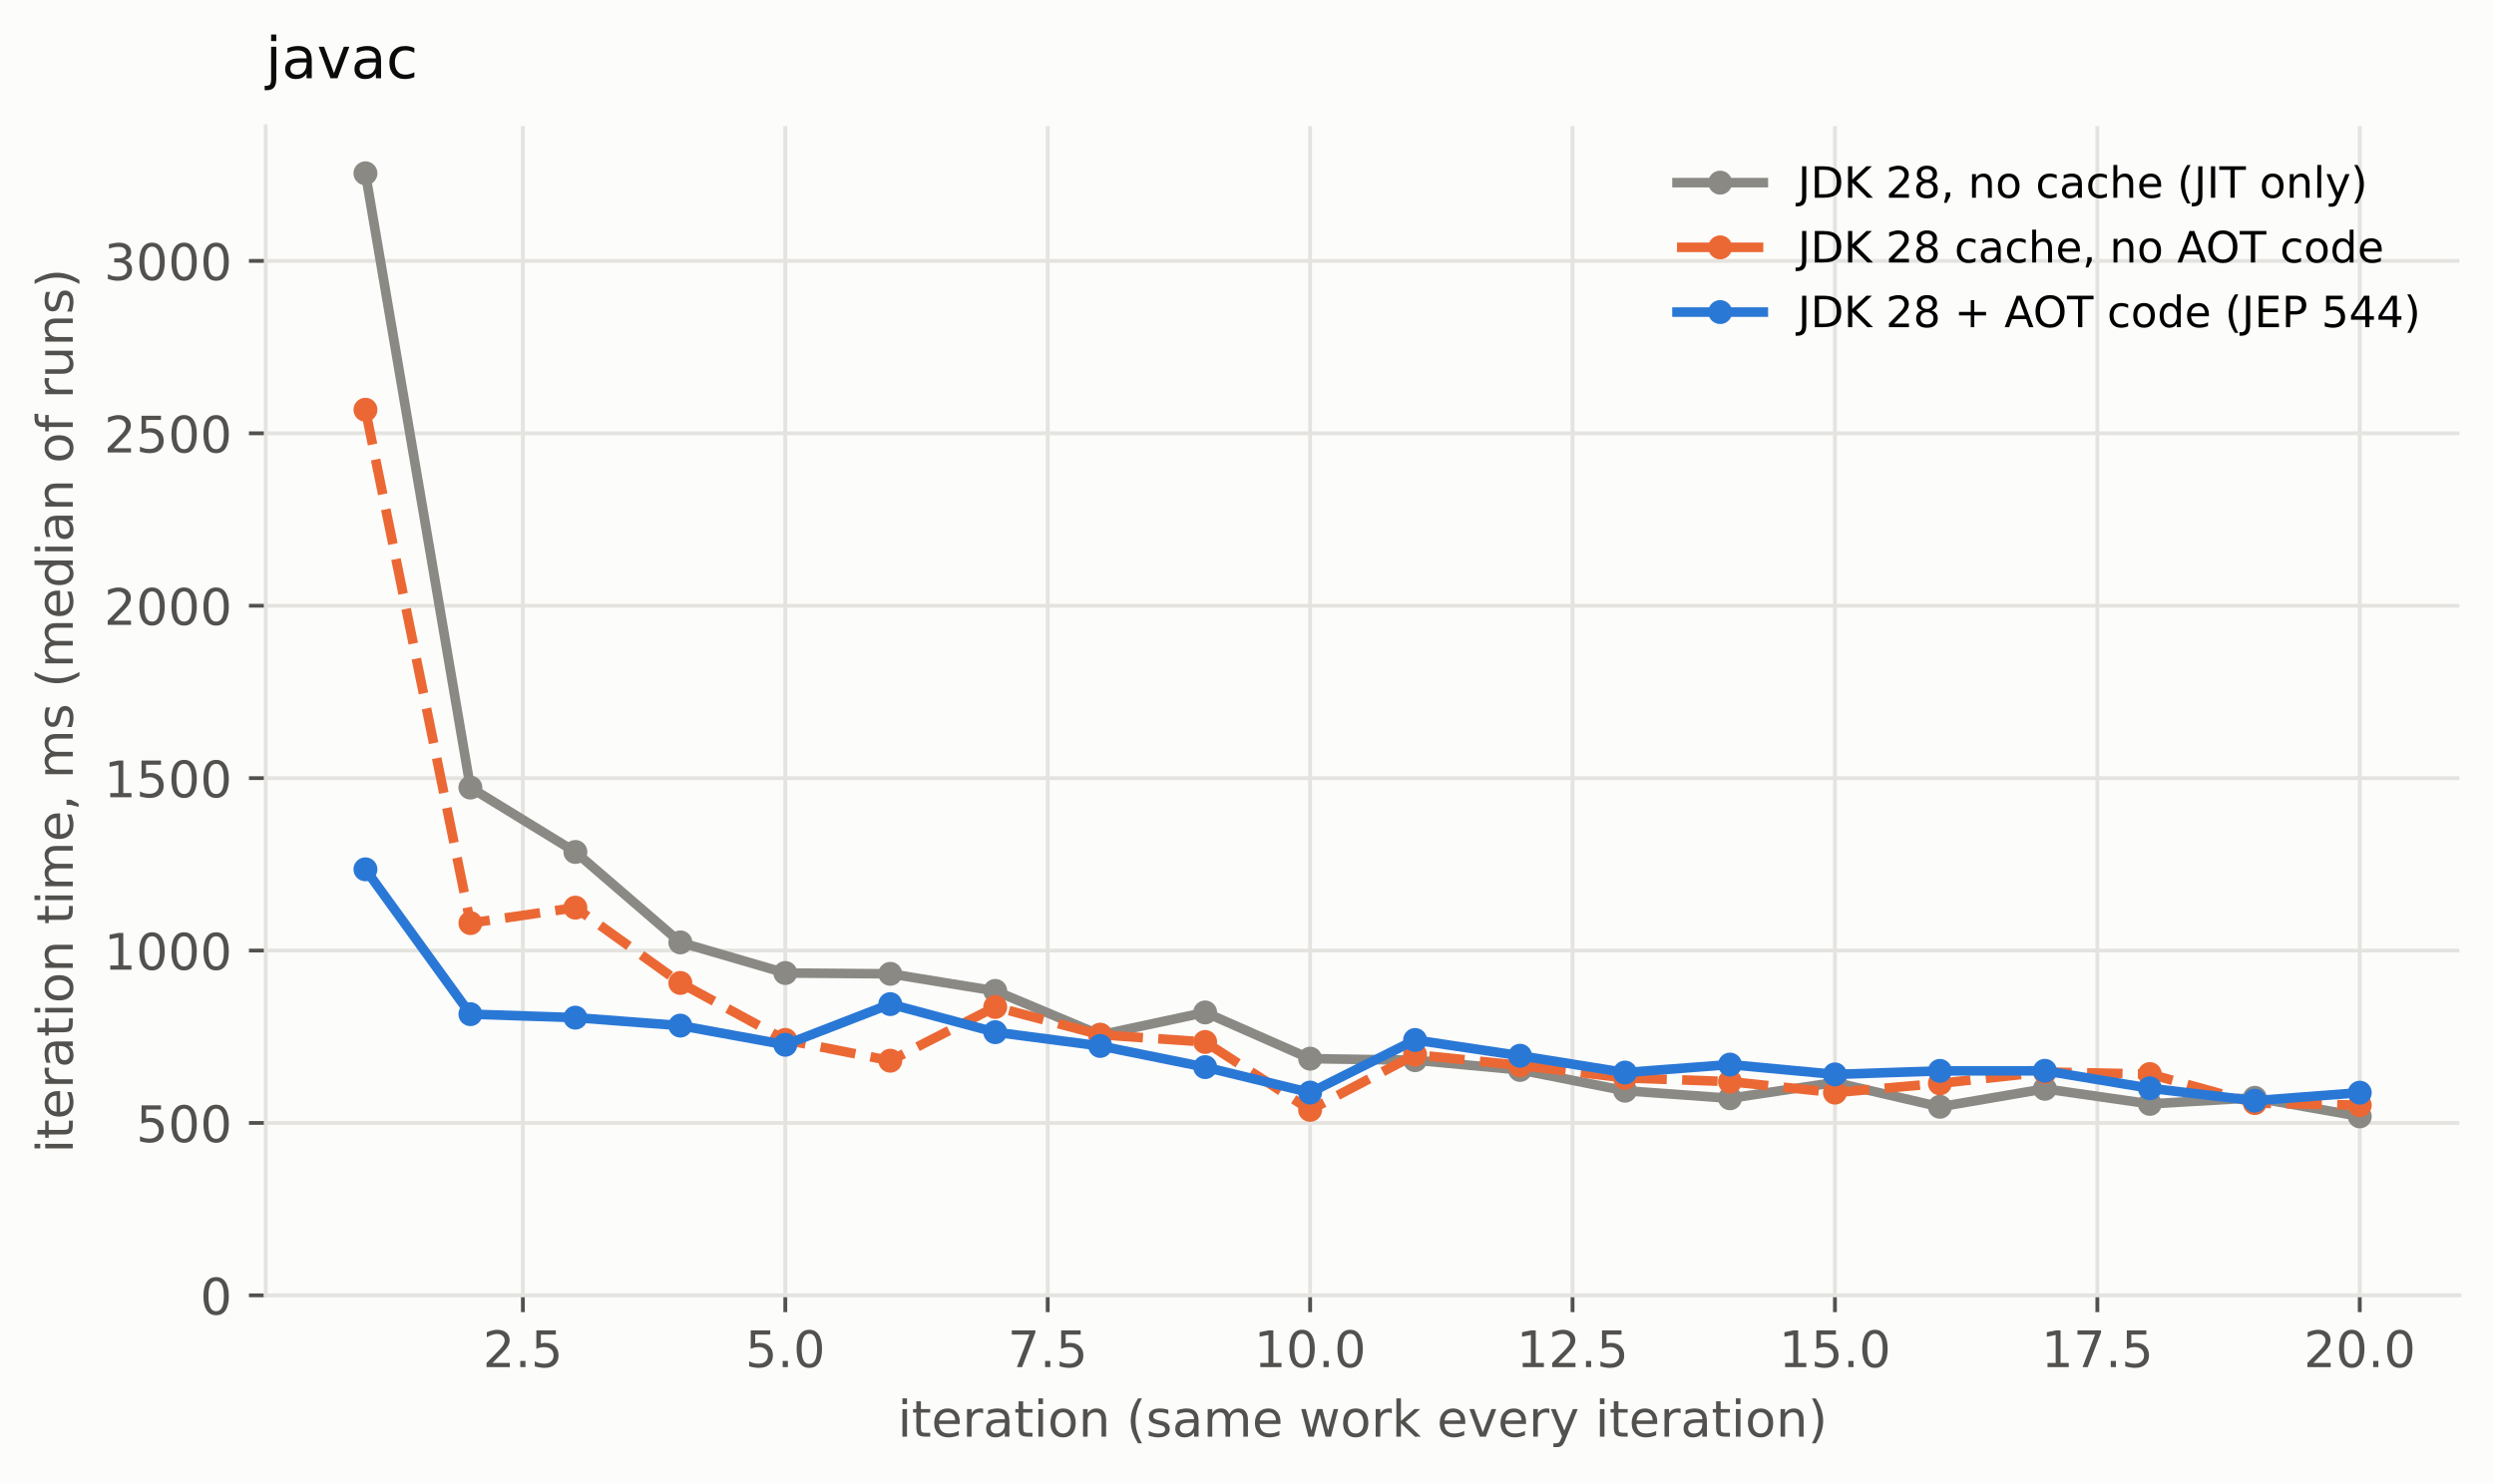
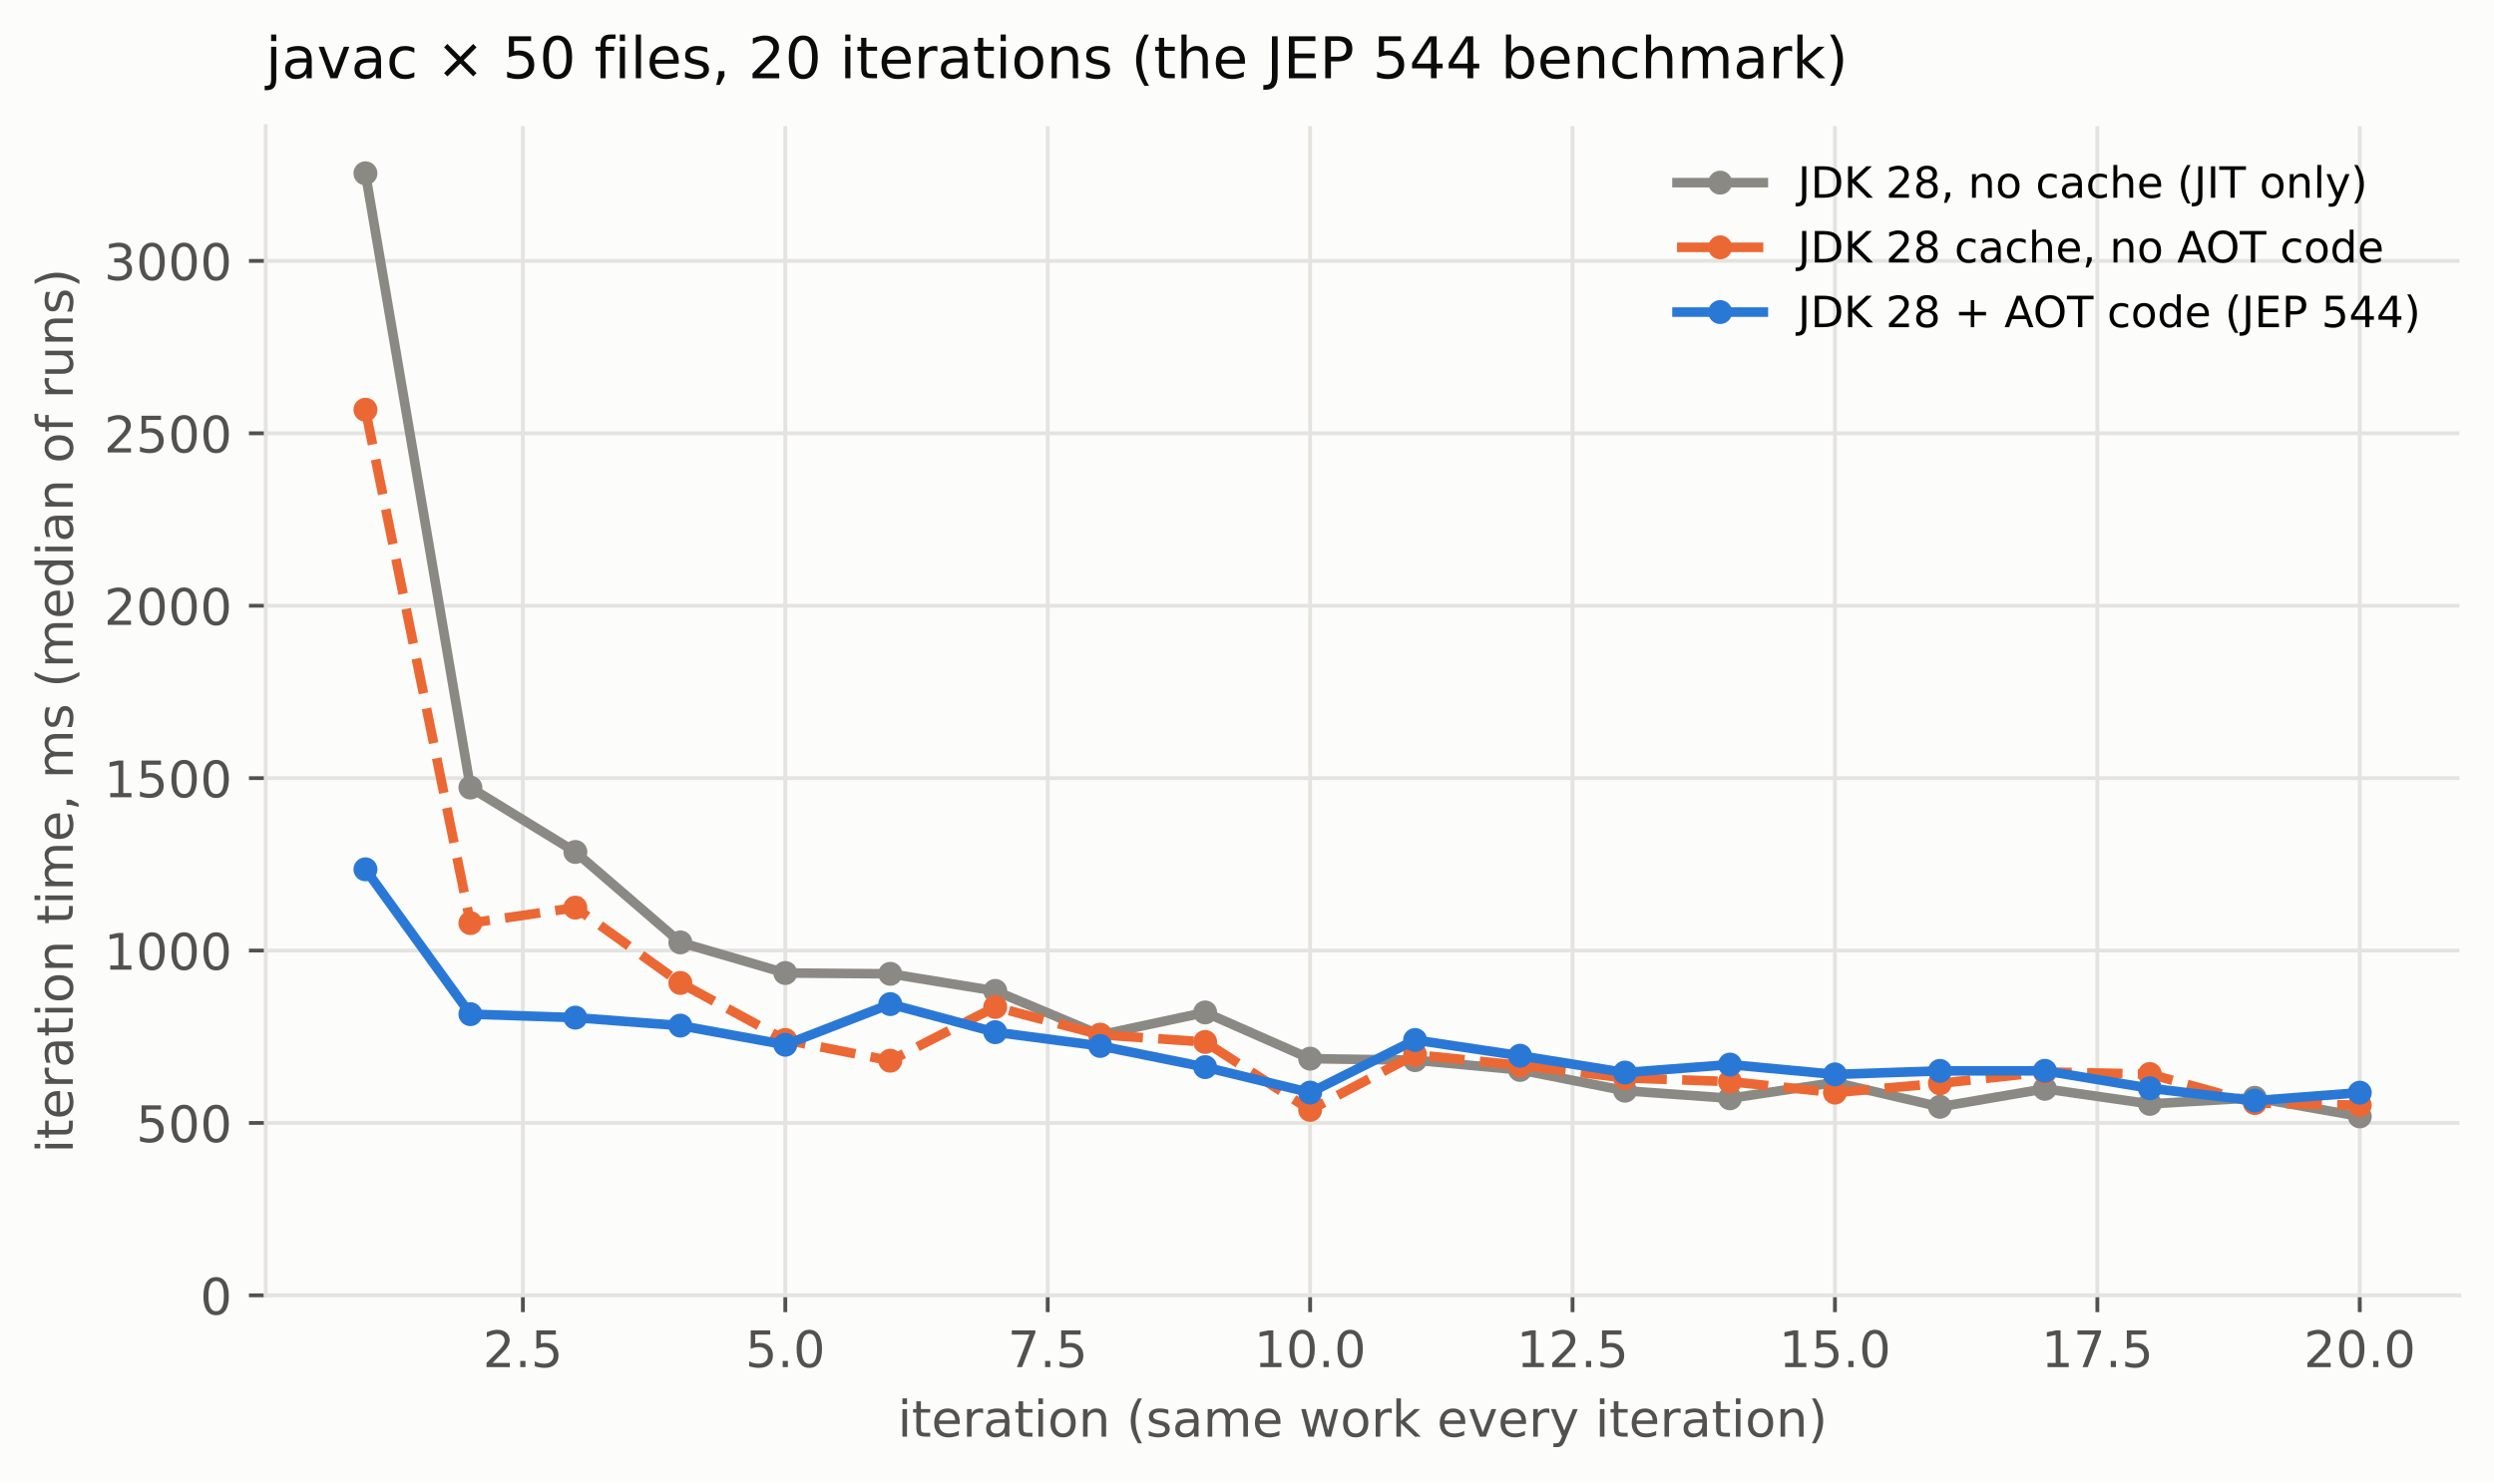
<svg xmlns="http://www.w3.org/2000/svg" xmlns:xlink="http://www.w3.org/1999/xlink" width="520.183pt" height="309.455pt" viewBox="0 0 520.183 309.455" version="1.1">
  <defs>
    <style type="text/css">*{stroke-linejoin: round; stroke-linecap: butt}</style>
  </defs>
  <g id="figure_1">
    <g id="patch_1">
      <path d="M 0 309.455  L 520.183 309.455  L 520.183 0  L 0 0  z " style="fill: #fcfcfb" />
    </g>
    <g id="axes_1">
      <g id="patch_2">
        <path d="M 55.423 270.254  L 512.983 270.254  L 512.983 26.318  L 55.423 26.318  z " style="fill: #fcfcfb" />
      </g>
      <g id="matplotlib.axis_1">
        <g id="xtick_1">
          <g id="line2d_1">
-             <path d="M 109.061 270.254  L 109.061 26.318  " clip-path="url(#p414febca34)" style="fill: none; stroke: #e4e3df; stroke-width: 0.8; stroke-linecap: square" />
+             <path d="M 109.061 270.254  L 109.061 26.318  " clip-path="url(#p0e9439782f)" style="fill: none; stroke: #e4e3df; stroke-width: 0.8; stroke-linecap: square" />
          </g>
          <g id="line2d_2">
            <defs>
-               <path id="mbcf4a58cfb" d="M 0 0  L 0 3.5  " style="stroke: #52514e; stroke-width: 0.8" />
+               <path id="m0e03ec9e6a" d="M 0 0  L 0 3.5  " style="stroke: #52514e; stroke-width: 0.8" />
            </defs>
            <g>
-               <use xlink:href="#mbcf4a58cfb" x="109.061" y="270.254" style="fill: #52514e; stroke: #52514e; stroke-width: 0.8" />
+               <use xlink:href="#m0e03ec9e6a" x="109.061" y="270.254" style="fill: #52514e; stroke: #52514e; stroke-width: 0.8" />
            </g>
          </g>
          <g id="text_1">
            <text style="font-size: 10.5px; font-family: 'DejaVu Sans'; text-anchor: middle; fill: #52514e" x="109.061" y="285.232" transform="rotate(-0 109.0607 285.2317)">2.5</text>
          </g>
        </g>
        <g id="xtick_2">
          <g id="line2d_3">
-             <path d="M 163.793 270.254  L 163.793 26.318  " clip-path="url(#p414febca34)" style="fill: none; stroke: #e4e3df; stroke-width: 0.8; stroke-linecap: square" />
+             <path d="M 163.793 270.254  L 163.793 26.318  " clip-path="url(#p0e9439782f)" style="fill: none; stroke: #e4e3df; stroke-width: 0.8; stroke-linecap: square" />
          </g>
          <g id="line2d_4">
            <g>
-               <use xlink:href="#mbcf4a58cfb" x="163.793" y="270.254" style="fill: #52514e; stroke: #52514e; stroke-width: 0.8" />
+               <use xlink:href="#m0e03ec9e6a" x="163.793" y="270.254" style="fill: #52514e; stroke: #52514e; stroke-width: 0.8" />
            </g>
          </g>
          <g id="text_2">
            <text style="font-size: 10.5px; font-family: 'DejaVu Sans'; text-anchor: middle; fill: #52514e" x="163.793" y="285.232" transform="rotate(-0 163.7928 285.2317)">5.0</text>
          </g>
        </g>
        <g id="xtick_3">
          <g id="line2d_5">
-             <path d="M 218.525 270.254  L 218.525 26.318  " clip-path="url(#p414febca34)" style="fill: none; stroke: #e4e3df; stroke-width: 0.8; stroke-linecap: square" />
+             <path d="M 218.525 270.254  L 218.525 26.318  " clip-path="url(#p0e9439782f)" style="fill: none; stroke: #e4e3df; stroke-width: 0.8; stroke-linecap: square" />
          </g>
          <g id="line2d_6">
            <g>
-               <use xlink:href="#mbcf4a58cfb" x="218.525" y="270.254" style="fill: #52514e; stroke: #52514e; stroke-width: 0.8" />
+               <use xlink:href="#m0e03ec9e6a" x="218.525" y="270.254" style="fill: #52514e; stroke: #52514e; stroke-width: 0.8" />
            </g>
          </g>
          <g id="text_3">
            <text style="font-size: 10.5px; font-family: 'DejaVu Sans'; text-anchor: middle; fill: #52514e" x="218.525" y="285.232" transform="rotate(-0 218.5249 285.2317)">7.5</text>
          </g>
        </g>
        <g id="xtick_4">
          <g id="line2d_7">
-             <path d="M 273.257 270.254  L 273.257 26.318  " clip-path="url(#p414febca34)" style="fill: none; stroke: #e4e3df; stroke-width: 0.8; stroke-linecap: square" />
+             <path d="M 273.257 270.254  L 273.257 26.318  " clip-path="url(#p0e9439782f)" style="fill: none; stroke: #e4e3df; stroke-width: 0.8; stroke-linecap: square" />
          </g>
          <g id="line2d_8">
            <g>
-               <use xlink:href="#mbcf4a58cfb" x="273.257" y="270.254" style="fill: #52514e; stroke: #52514e; stroke-width: 0.8" />
+               <use xlink:href="#m0e03ec9e6a" x="273.257" y="270.254" style="fill: #52514e; stroke: #52514e; stroke-width: 0.8" />
            </g>
          </g>
          <g id="text_4">
            <text style="font-size: 10.5px; font-family: 'DejaVu Sans'; text-anchor: middle; fill: #52514e" x="273.257" y="285.232" transform="rotate(-0 273.2569 285.2317)">10.0</text>
          </g>
        </g>
        <g id="xtick_5">
          <g id="line2d_9">
-             <path d="M 327.989 270.254  L 327.989 26.318  " clip-path="url(#p414febca34)" style="fill: none; stroke: #e4e3df; stroke-width: 0.8; stroke-linecap: square" />
+             <path d="M 327.989 270.254  L 327.989 26.318  " clip-path="url(#p0e9439782f)" style="fill: none; stroke: #e4e3df; stroke-width: 0.8; stroke-linecap: square" />
          </g>
          <g id="line2d_10">
            <g>
-               <use xlink:href="#mbcf4a58cfb" x="327.989" y="270.254" style="fill: #52514e; stroke: #52514e; stroke-width: 0.8" />
+               <use xlink:href="#m0e03ec9e6a" x="327.989" y="270.254" style="fill: #52514e; stroke: #52514e; stroke-width: 0.8" />
            </g>
          </g>
          <g id="text_5">
            <text style="font-size: 10.5px; font-family: 'DejaVu Sans'; text-anchor: middle; fill: #52514e" x="327.989" y="285.232" transform="rotate(-0 327.989 285.2317)">12.5</text>
          </g>
        </g>
        <g id="xtick_6">
          <g id="line2d_11">
-             <path d="M 382.721 270.254  L 382.721 26.318  " clip-path="url(#p414febca34)" style="fill: none; stroke: #e4e3df; stroke-width: 0.8; stroke-linecap: square" />
+             <path d="M 382.721 270.254  L 382.721 26.318  " clip-path="url(#p0e9439782f)" style="fill: none; stroke: #e4e3df; stroke-width: 0.8; stroke-linecap: square" />
          </g>
          <g id="line2d_12">
            <g>
-               <use xlink:href="#mbcf4a58cfb" x="382.721" y="270.254" style="fill: #52514e; stroke: #52514e; stroke-width: 0.8" />
+               <use xlink:href="#m0e03ec9e6a" x="382.721" y="270.254" style="fill: #52514e; stroke: #52514e; stroke-width: 0.8" />
            </g>
          </g>
          <g id="text_6">
            <text style="font-size: 10.5px; font-family: 'DejaVu Sans'; text-anchor: middle; fill: #52514e" x="382.721" y="285.232" transform="rotate(-0 382.721 285.2317)">15.0</text>
          </g>
        </g>
        <g id="xtick_7">
          <g id="line2d_13">
-             <path d="M 437.453 270.254  L 437.453 26.318  " clip-path="url(#p414febca34)" style="fill: none; stroke: #e4e3df; stroke-width: 0.8; stroke-linecap: square" />
+             <path d="M 437.453 270.254  L 437.453 26.318  " clip-path="url(#p0e9439782f)" style="fill: none; stroke: #e4e3df; stroke-width: 0.8; stroke-linecap: square" />
          </g>
          <g id="line2d_14">
            <g>
-               <use xlink:href="#mbcf4a58cfb" x="437.453" y="270.254" style="fill: #52514e; stroke: #52514e; stroke-width: 0.8" />
+               <use xlink:href="#m0e03ec9e6a" x="437.453" y="270.254" style="fill: #52514e; stroke: #52514e; stroke-width: 0.8" />
            </g>
          </g>
          <g id="text_7">
            <text style="font-size: 10.5px; font-family: 'DejaVu Sans'; text-anchor: middle; fill: #52514e" x="437.453" y="285.232" transform="rotate(-0 437.4531 285.2317)">17.5</text>
          </g>
        </g>
        <g id="xtick_8">
          <g id="line2d_15">
-             <path d="M 492.185 270.254  L 492.185 26.318  " clip-path="url(#p414febca34)" style="fill: none; stroke: #e4e3df; stroke-width: 0.8; stroke-linecap: square" />
+             <path d="M 492.185 270.254  L 492.185 26.318  " clip-path="url(#p0e9439782f)" style="fill: none; stroke: #e4e3df; stroke-width: 0.8; stroke-linecap: square" />
          </g>
          <g id="line2d_16">
            <g>
-               <use xlink:href="#mbcf4a58cfb" x="492.185" y="270.254" style="fill: #52514e; stroke: #52514e; stroke-width: 0.8" />
+               <use xlink:href="#m0e03ec9e6a" x="492.185" y="270.254" style="fill: #52514e; stroke: #52514e; stroke-width: 0.8" />
            </g>
          </g>
          <g id="text_8">
            <text style="font-size: 10.5px; font-family: 'DejaVu Sans'; text-anchor: middle; fill: #52514e" x="492.185" y="285.232" transform="rotate(-0 492.1851 285.2317)">20.0</text>
          </g>
        </g>
        <g id="text_9">
          <text style="font-size: 10.5px; font-family: 'DejaVu Sans'; text-anchor: middle; fill: #52514e" x="284.203" y="299.732" transform="rotate(-0 284.2033 299.7325)">iteration (same work every iteration)</text>
        </g>
      </g>
      <g id="matplotlib.axis_2">
        <g id="ytick_1">
          <g id="line2d_17">
-             <path d="M 55.423 270.254  L 512.983 270.254  " clip-path="url(#p414febca34)" style="fill: none; stroke: #e4e3df; stroke-width: 0.8; stroke-linecap: square" />
+             <path d="M 55.423 270.254  L 512.983 270.254  " clip-path="url(#p0e9439782f)" style="fill: none; stroke: #e4e3df; stroke-width: 0.8; stroke-linecap: square" />
          </g>
          <g id="line2d_18">
            <defs>
-               <path id="m14cfb66639" d="M 0 0  L -3.5 0  " style="stroke: #52514e; stroke-width: 0.8" />
+               <path id="m7188e7fbb0" d="M 0 0  L -3.5 0  " style="stroke: #52514e; stroke-width: 0.8" />
            </defs>
            <g>
-               <use xlink:href="#m14cfb66639" x="55.423" y="270.254" style="fill: #52514e; stroke: #52514e; stroke-width: 0.8" />
+               <use xlink:href="#m7188e7fbb0" x="55.423" y="270.254" style="fill: #52514e; stroke: #52514e; stroke-width: 0.8" />
            </g>
          </g>
          <g id="text_10">
            <text style="font-size: 10.5px; font-family: 'DejaVu Sans'; text-anchor: end; fill: #52514e" x="48.423" y="274.243" transform="rotate(-0 48.42332 274.2429)">0</text>
          </g>
        </g>
        <g id="ytick_2">
          <g id="line2d_19">
-             <path d="M 55.423 234.284  L 512.983 234.284  " clip-path="url(#p414febca34)" style="fill: none; stroke: #e4e3df; stroke-width: 0.8; stroke-linecap: square" />
+             <path d="M 55.423 234.284  L 512.983 234.284  " clip-path="url(#p0e9439782f)" style="fill: none; stroke: #e4e3df; stroke-width: 0.8; stroke-linecap: square" />
          </g>
          <g id="line2d_20">
            <g>
-               <use xlink:href="#m14cfb66639" x="55.423" y="234.284" style="fill: #52514e; stroke: #52514e; stroke-width: 0.8" />
+               <use xlink:href="#m7188e7fbb0" x="55.423" y="234.284" style="fill: #52514e; stroke: #52514e; stroke-width: 0.8" />
            </g>
          </g>
          <g id="text_11">
            <text style="font-size: 10.5px; font-family: 'DejaVu Sans'; text-anchor: end; fill: #52514e" x="48.423" y="238.273" transform="rotate(-0 48.42332 238.273)">500</text>
          </g>
        </g>
        <g id="ytick_3">
          <g id="line2d_21">
-             <path d="M 55.423 198.314  L 512.983 198.314  " clip-path="url(#p414febca34)" style="fill: none; stroke: #e4e3df; stroke-width: 0.8; stroke-linecap: square" />
+             <path d="M 55.423 198.314  L 512.983 198.314  " clip-path="url(#p0e9439782f)" style="fill: none; stroke: #e4e3df; stroke-width: 0.8; stroke-linecap: square" />
          </g>
          <g id="line2d_22">
            <g>
-               <use xlink:href="#m14cfb66639" x="55.423" y="198.314" style="fill: #52514e; stroke: #52514e; stroke-width: 0.8" />
+               <use xlink:href="#m7188e7fbb0" x="55.423" y="198.314" style="fill: #52514e; stroke: #52514e; stroke-width: 0.8" />
            </g>
          </g>
          <g id="text_12">
            <text style="font-size: 10.5px; font-family: 'DejaVu Sans'; text-anchor: end; fill: #52514e" x="48.423" y="202.303" transform="rotate(-0 48.42332 202.3031)">1000</text>
          </g>
        </g>
        <g id="ytick_4">
          <g id="line2d_23">
-             <path d="M 55.423 162.344  L 512.983 162.344  " clip-path="url(#p414febca34)" style="fill: none; stroke: #e4e3df; stroke-width: 0.8; stroke-linecap: square" />
+             <path d="M 55.423 162.344  L 512.983 162.344  " clip-path="url(#p0e9439782f)" style="fill: none; stroke: #e4e3df; stroke-width: 0.8; stroke-linecap: square" />
          </g>
          <g id="line2d_24">
            <g>
-               <use xlink:href="#m14cfb66639" x="55.423" y="162.344" style="fill: #52514e; stroke: #52514e; stroke-width: 0.8" />
+               <use xlink:href="#m7188e7fbb0" x="55.423" y="162.344" style="fill: #52514e; stroke: #52514e; stroke-width: 0.8" />
            </g>
          </g>
          <g id="text_13">
            <text style="font-size: 10.5px; font-family: 'DejaVu Sans'; text-anchor: end; fill: #52514e" x="48.423" y="166.333" transform="rotate(-0 48.42332 166.3332)">1500</text>
          </g>
        </g>
        <g id="ytick_5">
          <g id="line2d_25">
-             <path d="M 55.423 126.374  L 512.983 126.374  " clip-path="url(#p414febca34)" style="fill: none; stroke: #e4e3df; stroke-width: 0.8; stroke-linecap: square" />
+             <path d="M 55.423 126.374  L 512.983 126.374  " clip-path="url(#p0e9439782f)" style="fill: none; stroke: #e4e3df; stroke-width: 0.8; stroke-linecap: square" />
          </g>
          <g id="line2d_26">
            <g>
-               <use xlink:href="#m14cfb66639" x="55.423" y="126.374" style="fill: #52514e; stroke: #52514e; stroke-width: 0.8" />
+               <use xlink:href="#m7188e7fbb0" x="55.423" y="126.374" style="fill: #52514e; stroke: #52514e; stroke-width: 0.8" />
            </g>
          </g>
          <g id="text_14">
            <text style="font-size: 10.5px; font-family: 'DejaVu Sans'; text-anchor: end; fill: #52514e" x="48.423" y="130.363" transform="rotate(-0 48.42332 130.3632)">2000</text>
          </g>
        </g>
        <g id="ytick_6">
          <g id="line2d_27">
-             <path d="M 55.423 90.405  L 512.983 90.405  " clip-path="url(#p414febca34)" style="fill: none; stroke: #e4e3df; stroke-width: 0.8; stroke-linecap: square" />
+             <path d="M 55.423 90.405  L 512.983 90.405  " clip-path="url(#p0e9439782f)" style="fill: none; stroke: #e4e3df; stroke-width: 0.8; stroke-linecap: square" />
          </g>
          <g id="line2d_28">
            <g>
-               <use xlink:href="#m14cfb66639" x="55.423" y="90.405" style="fill: #52514e; stroke: #52514e; stroke-width: 0.8" />
+               <use xlink:href="#m7188e7fbb0" x="55.423" y="90.405" style="fill: #52514e; stroke: #52514e; stroke-width: 0.8" />
            </g>
          </g>
          <g id="text_15">
            <text style="font-size: 10.5px; font-family: 'DejaVu Sans'; text-anchor: end; fill: #52514e" x="48.423" y="94.393" transform="rotate(-0 48.42332 94.39333)">2500</text>
          </g>
        </g>
        <g id="ytick_7">
          <g id="line2d_29">
-             <path d="M 55.423 54.435  L 512.983 54.435  " clip-path="url(#p414febca34)" style="fill: none; stroke: #e4e3df; stroke-width: 0.8; stroke-linecap: square" />
+             <path d="M 55.423 54.435  L 512.983 54.435  " clip-path="url(#p0e9439782f)" style="fill: none; stroke: #e4e3df; stroke-width: 0.8; stroke-linecap: square" />
          </g>
          <g id="line2d_30">
            <g>
-               <use xlink:href="#m14cfb66639" x="55.423" y="54.435" style="fill: #52514e; stroke: #52514e; stroke-width: 0.8" />
+               <use xlink:href="#m7188e7fbb0" x="55.423" y="54.435" style="fill: #52514e; stroke: #52514e; stroke-width: 0.8" />
            </g>
          </g>
          <g id="text_16">
            <text style="font-size: 10.5px; font-family: 'DejaVu Sans'; text-anchor: end; fill: #52514e" x="48.423" y="58.423" transform="rotate(-0 48.42332 58.42342)">3000</text>
          </g>
        </g>
        <g id="text_17">
          <text style="font-size: 10.5px; font-family: 'DejaVu Sans'; text-anchor: middle; fill: #52514e" x="15.178" y="148.286" transform="rotate(-90 15.17836 148.2861)">iteration time, ms (median of runs)</text>
        </g>
      </g>
      <g id="line2d_31">
-         <path d="M 76.222 36.156  L 98.114 164.313  L 120.007 177.748  L 141.9 196.613  L 163.793 203.005  L 185.686 203.173  L 207.578 206.737  L 229.471 215.919  L 251.364 211.228  L 273.257 220.873  L 295.15 221.193  L 317.043 223.228  L 338.935 227.559  L 360.828 229.143  L 382.721 225.841  L 404.614 230.917  L 426.507 227.163  L 448.399 230.311  L 470.292 229.039  L 492.185 232.917  " clip-path="url(#p414febca34)" style="fill: none; stroke: #8a8984; stroke-width: 2; stroke-linecap: square" />
+         <path d="M 76.222 36.156  L 98.114 164.313  L 120.007 177.748  L 141.9 196.613  L 163.793 203.005  L 185.686 203.173  L 207.578 206.737  L 229.471 215.919  L 251.364 211.228  L 273.257 220.873  L 295.15 221.193  L 317.043 223.228  L 338.935 227.559  L 360.828 229.143  L 382.721 225.841  L 404.614 230.917  L 426.507 227.163  L 448.399 230.311  L 470.292 229.039  L 492.185 232.917  " clip-path="url(#p0e9439782f)" style="fill: none; stroke: #8a8984; stroke-width: 2; stroke-linecap: square" />
        <defs>
-           <path id="mac95697985" d="M 0 2  C 0.53 2 1.039 1.789 1.414 1.414  C 1.789 1.039 2 0.53 2 0  C 2 -0.53 1.789 -1.039 1.414 -1.414  C 1.039 -1.789 0.53 -2 0 -2  C -0.53 -2 -1.039 -1.789 -1.414 -1.414  C -1.789 -1.039 -2 -0.53 -2 0  C -2 0.53 -1.789 1.039 -1.414 1.414  C -1.039 1.789 -0.53 2 0 2  z " style="stroke: #8a8984" />
+           <path id="m9161b4a678" d="M 0 2  C 0.53 2 1.039 1.789 1.414 1.414  C 1.789 1.039 2 0.53 2 0  C 2 -0.53 1.789 -1.039 1.414 -1.414  C 1.039 -1.789 0.53 -2 0 -2  C -0.53 -2 -1.039 -1.789 -1.414 -1.414  C -1.789 -1.039 -2 -0.53 -2 0  C -2 0.53 -1.789 1.039 -1.414 1.414  C -1.039 1.789 -0.53 2 0 2  z " style="stroke: #8a8984" />
        </defs>
-         <g clip-path="url(#p414febca34)">
-           <use xlink:href="#mac95697985" x="76.222" y="36.156" style="fill: #8a8984; stroke: #8a8984" />
-           <use xlink:href="#mac95697985" x="98.114" y="164.313" style="fill: #8a8984; stroke: #8a8984" />
-           <use xlink:href="#mac95697985" x="120.007" y="177.748" style="fill: #8a8984; stroke: #8a8984" />
-           <use xlink:href="#mac95697985" x="141.9" y="196.613" style="fill: #8a8984; stroke: #8a8984" />
-           <use xlink:href="#mac95697985" x="163.793" y="203.005" style="fill: #8a8984; stroke: #8a8984" />
-           <use xlink:href="#mac95697985" x="185.686" y="203.173" style="fill: #8a8984; stroke: #8a8984" />
-           <use xlink:href="#mac95697985" x="207.578" y="206.737" style="fill: #8a8984; stroke: #8a8984" />
-           <use xlink:href="#mac95697985" x="229.471" y="215.919" style="fill: #8a8984; stroke: #8a8984" />
-           <use xlink:href="#mac95697985" x="251.364" y="211.228" style="fill: #8a8984; stroke: #8a8984" />
-           <use xlink:href="#mac95697985" x="273.257" y="220.873" style="fill: #8a8984; stroke: #8a8984" />
-           <use xlink:href="#mac95697985" x="295.15" y="221.193" style="fill: #8a8984; stroke: #8a8984" />
-           <use xlink:href="#mac95697985" x="317.043" y="223.228" style="fill: #8a8984; stroke: #8a8984" />
-           <use xlink:href="#mac95697985" x="338.935" y="227.559" style="fill: #8a8984; stroke: #8a8984" />
-           <use xlink:href="#mac95697985" x="360.828" y="229.143" style="fill: #8a8984; stroke: #8a8984" />
-           <use xlink:href="#mac95697985" x="382.721" y="225.841" style="fill: #8a8984; stroke: #8a8984" />
-           <use xlink:href="#mac95697985" x="404.614" y="230.917" style="fill: #8a8984; stroke: #8a8984" />
-           <use xlink:href="#mac95697985" x="426.507" y="227.163" style="fill: #8a8984; stroke: #8a8984" />
-           <use xlink:href="#mac95697985" x="448.399" y="230.311" style="fill: #8a8984; stroke: #8a8984" />
-           <use xlink:href="#mac95697985" x="470.292" y="229.039" style="fill: #8a8984; stroke: #8a8984" />
-           <use xlink:href="#mac95697985" x="492.185" y="232.917" style="fill: #8a8984; stroke: #8a8984" />
+         <g clip-path="url(#p0e9439782f)">
+           <use xlink:href="#m9161b4a678" x="76.222" y="36.156" style="fill: #8a8984; stroke: #8a8984" />
+           <use xlink:href="#m9161b4a678" x="98.114" y="164.313" style="fill: #8a8984; stroke: #8a8984" />
+           <use xlink:href="#m9161b4a678" x="120.007" y="177.748" style="fill: #8a8984; stroke: #8a8984" />
+           <use xlink:href="#m9161b4a678" x="141.9" y="196.613" style="fill: #8a8984; stroke: #8a8984" />
+           <use xlink:href="#m9161b4a678" x="163.793" y="203.005" style="fill: #8a8984; stroke: #8a8984" />
+           <use xlink:href="#m9161b4a678" x="185.686" y="203.173" style="fill: #8a8984; stroke: #8a8984" />
+           <use xlink:href="#m9161b4a678" x="207.578" y="206.737" style="fill: #8a8984; stroke: #8a8984" />
+           <use xlink:href="#m9161b4a678" x="229.471" y="215.919" style="fill: #8a8984; stroke: #8a8984" />
+           <use xlink:href="#m9161b4a678" x="251.364" y="211.228" style="fill: #8a8984; stroke: #8a8984" />
+           <use xlink:href="#m9161b4a678" x="273.257" y="220.873" style="fill: #8a8984; stroke: #8a8984" />
+           <use xlink:href="#m9161b4a678" x="295.15" y="221.193" style="fill: #8a8984; stroke: #8a8984" />
+           <use xlink:href="#m9161b4a678" x="317.043" y="223.228" style="fill: #8a8984; stroke: #8a8984" />
+           <use xlink:href="#m9161b4a678" x="338.935" y="227.559" style="fill: #8a8984; stroke: #8a8984" />
+           <use xlink:href="#m9161b4a678" x="360.828" y="229.143" style="fill: #8a8984; stroke: #8a8984" />
+           <use xlink:href="#m9161b4a678" x="382.721" y="225.841" style="fill: #8a8984; stroke: #8a8984" />
+           <use xlink:href="#m9161b4a678" x="404.614" y="230.917" style="fill: #8a8984; stroke: #8a8984" />
+           <use xlink:href="#m9161b4a678" x="426.507" y="227.163" style="fill: #8a8984; stroke: #8a8984" />
+           <use xlink:href="#m9161b4a678" x="448.399" y="230.311" style="fill: #8a8984; stroke: #8a8984" />
+           <use xlink:href="#m9161b4a678" x="470.292" y="229.039" style="fill: #8a8984; stroke: #8a8984" />
+           <use xlink:href="#m9161b4a678" x="492.185" y="232.917" style="fill: #8a8984; stroke: #8a8984" />
        </g>
      </g>
      <g id="line2d_32">
-         <path d="M 76.222 85.485  L 98.114 192.586  L 120.007 189.364  L 141.9 205.074  L 163.793 216.963  L 185.686 221.298  L 207.578 210.089  L 229.471 215.883  L 251.364 217.391  L 273.257 231.564  L 295.15 220.044  L 317.043 222.27  L 338.935 224.883  L 360.828 225.663  L 382.721 227.954  L 404.614 226.028  L 426.507 223.647  L 448.399 224.085  L 470.292 230.14  L 492.185 230.572  " clip-path="url(#p414febca34)" style="fill: none; stroke-dasharray: 7.4,3.2; stroke-dashoffset: 0; stroke: #eb6834; stroke-width: 2" />
+         <path d="M 76.222 85.485  L 98.114 192.586  L 120.007 189.364  L 141.9 205.074  L 163.793 216.963  L 185.686 221.298  L 207.578 210.089  L 229.471 215.883  L 251.364 217.391  L 273.257 231.564  L 295.15 220.044  L 317.043 222.27  L 338.935 224.883  L 360.828 225.663  L 382.721 227.954  L 404.614 226.028  L 426.507 223.647  L 448.399 224.085  L 470.292 230.14  L 492.185 230.572  " clip-path="url(#p0e9439782f)" style="fill: none; stroke-dasharray: 7.4,3.2; stroke-dashoffset: 0; stroke: #eb6834; stroke-width: 2" />
        <defs>
-           <path id="m6ca1d26565" d="M 0 2  C 0.53 2 1.039 1.789 1.414 1.414  C 1.789 1.039 2 0.53 2 0  C 2 -0.53 1.789 -1.039 1.414 -1.414  C 1.039 -1.789 0.53 -2 0 -2  C -0.53 -2 -1.039 -1.789 -1.414 -1.414  C -1.789 -1.039 -2 -0.53 -2 0  C -2 0.53 -1.789 1.039 -1.414 1.414  C -1.039 1.789 -0.53 2 0 2  z " style="stroke: #eb6834" />
+           <path id="m4f7069eac9" d="M 0 2  C 0.53 2 1.039 1.789 1.414 1.414  C 1.789 1.039 2 0.53 2 0  C 2 -0.53 1.789 -1.039 1.414 -1.414  C 1.039 -1.789 0.53 -2 0 -2  C -0.53 -2 -1.039 -1.789 -1.414 -1.414  C -1.789 -1.039 -2 -0.53 -2 0  C -2 0.53 -1.789 1.039 -1.414 1.414  C -1.039 1.789 -0.53 2 0 2  z " style="stroke: #eb6834" />
        </defs>
-         <g clip-path="url(#p414febca34)">
-           <use xlink:href="#m6ca1d26565" x="76.222" y="85.485" style="fill: #eb6834; stroke: #eb6834" />
-           <use xlink:href="#m6ca1d26565" x="98.114" y="192.586" style="fill: #eb6834; stroke: #eb6834" />
-           <use xlink:href="#m6ca1d26565" x="120.007" y="189.364" style="fill: #eb6834; stroke: #eb6834" />
-           <use xlink:href="#m6ca1d26565" x="141.9" y="205.074" style="fill: #eb6834; stroke: #eb6834" />
-           <use xlink:href="#m6ca1d26565" x="163.793" y="216.963" style="fill: #eb6834; stroke: #eb6834" />
-           <use xlink:href="#m6ca1d26565" x="185.686" y="221.298" style="fill: #eb6834; stroke: #eb6834" />
-           <use xlink:href="#m6ca1d26565" x="207.578" y="210.089" style="fill: #eb6834; stroke: #eb6834" />
-           <use xlink:href="#m6ca1d26565" x="229.471" y="215.883" style="fill: #eb6834; stroke: #eb6834" />
-           <use xlink:href="#m6ca1d26565" x="251.364" y="217.391" style="fill: #eb6834; stroke: #eb6834" />
-           <use xlink:href="#m6ca1d26565" x="273.257" y="231.564" style="fill: #eb6834; stroke: #eb6834" />
-           <use xlink:href="#m6ca1d26565" x="295.15" y="220.044" style="fill: #eb6834; stroke: #eb6834" />
-           <use xlink:href="#m6ca1d26565" x="317.043" y="222.27" style="fill: #eb6834; stroke: #eb6834" />
-           <use xlink:href="#m6ca1d26565" x="338.935" y="224.883" style="fill: #eb6834; stroke: #eb6834" />
-           <use xlink:href="#m6ca1d26565" x="360.828" y="225.663" style="fill: #eb6834; stroke: #eb6834" />
-           <use xlink:href="#m6ca1d26565" x="382.721" y="227.954" style="fill: #eb6834; stroke: #eb6834" />
-           <use xlink:href="#m6ca1d26565" x="404.614" y="226.028" style="fill: #eb6834; stroke: #eb6834" />
-           <use xlink:href="#m6ca1d26565" x="426.507" y="223.647" style="fill: #eb6834; stroke: #eb6834" />
-           <use xlink:href="#m6ca1d26565" x="448.399" y="224.085" style="fill: #eb6834; stroke: #eb6834" />
-           <use xlink:href="#m6ca1d26565" x="470.292" y="230.14" style="fill: #eb6834; stroke: #eb6834" />
-           <use xlink:href="#m6ca1d26565" x="492.185" y="230.572" style="fill: #eb6834; stroke: #eb6834" />
+         <g clip-path="url(#p0e9439782f)">
+           <use xlink:href="#m4f7069eac9" x="76.222" y="85.485" style="fill: #eb6834; stroke: #eb6834" />
+           <use xlink:href="#m4f7069eac9" x="98.114" y="192.586" style="fill: #eb6834; stroke: #eb6834" />
+           <use xlink:href="#m4f7069eac9" x="120.007" y="189.364" style="fill: #eb6834; stroke: #eb6834" />
+           <use xlink:href="#m4f7069eac9" x="141.9" y="205.074" style="fill: #eb6834; stroke: #eb6834" />
+           <use xlink:href="#m4f7069eac9" x="163.793" y="216.963" style="fill: #eb6834; stroke: #eb6834" />
+           <use xlink:href="#m4f7069eac9" x="185.686" y="221.298" style="fill: #eb6834; stroke: #eb6834" />
+           <use xlink:href="#m4f7069eac9" x="207.578" y="210.089" style="fill: #eb6834; stroke: #eb6834" />
+           <use xlink:href="#m4f7069eac9" x="229.471" y="215.883" style="fill: #eb6834; stroke: #eb6834" />
+           <use xlink:href="#m4f7069eac9" x="251.364" y="217.391" style="fill: #eb6834; stroke: #eb6834" />
+           <use xlink:href="#m4f7069eac9" x="273.257" y="231.564" style="fill: #eb6834; stroke: #eb6834" />
+           <use xlink:href="#m4f7069eac9" x="295.15" y="220.044" style="fill: #eb6834; stroke: #eb6834" />
+           <use xlink:href="#m4f7069eac9" x="317.043" y="222.27" style="fill: #eb6834; stroke: #eb6834" />
+           <use xlink:href="#m4f7069eac9" x="338.935" y="224.883" style="fill: #eb6834; stroke: #eb6834" />
+           <use xlink:href="#m4f7069eac9" x="360.828" y="225.663" style="fill: #eb6834; stroke: #eb6834" />
+           <use xlink:href="#m4f7069eac9" x="382.721" y="227.954" style="fill: #eb6834; stroke: #eb6834" />
+           <use xlink:href="#m4f7069eac9" x="404.614" y="226.028" style="fill: #eb6834; stroke: #eb6834" />
+           <use xlink:href="#m4f7069eac9" x="426.507" y="223.647" style="fill: #eb6834; stroke: #eb6834" />
+           <use xlink:href="#m4f7069eac9" x="448.399" y="224.085" style="fill: #eb6834; stroke: #eb6834" />
+           <use xlink:href="#m4f7069eac9" x="470.292" y="230.14" style="fill: #eb6834; stroke: #eb6834" />
+           <use xlink:href="#m4f7069eac9" x="492.185" y="230.572" style="fill: #eb6834; stroke: #eb6834" />
        </g>
      </g>
      <g id="line2d_33">
-         <path d="M 76.222 181.37  L 98.114 211.588  L 120.007 212.316  L 141.9 213.977  L 163.793 217.97  L 185.686 209.491  L 207.578 215.348  L 229.471 218.221  L 251.364 222.637  L 273.257 227.95  L 295.15 216.978  L 317.043 220.262  L 338.935 223.771  L 360.828 222.109  L 382.721 224.158  L 404.614 223.424  L 426.507 223.406  L 448.399 227.05  L 470.292 229.636  L 492.185 227.97  " clip-path="url(#p414febca34)" style="fill: none; stroke: #2a78d6; stroke-width: 2; stroke-linecap: square" />
+         <path d="M 76.222 181.37  L 98.114 211.588  L 120.007 212.316  L 141.9 213.977  L 163.793 217.97  L 185.686 209.491  L 207.578 215.348  L 229.471 218.221  L 251.364 222.637  L 273.257 227.95  L 295.15 216.978  L 317.043 220.262  L 338.935 223.771  L 360.828 222.109  L 382.721 224.158  L 404.614 223.424  L 426.507 223.406  L 448.399 227.05  L 470.292 229.636  L 492.185 227.97  " clip-path="url(#p0e9439782f)" style="fill: none; stroke: #2a78d6; stroke-width: 2; stroke-linecap: square" />
        <defs>
-           <path id="m772db441ff" d="M 0 2  C 0.53 2 1.039 1.789 1.414 1.414  C 1.789 1.039 2 0.53 2 0  C 2 -0.53 1.789 -1.039 1.414 -1.414  C 1.039 -1.789 0.53 -2 0 -2  C -0.53 -2 -1.039 -1.789 -1.414 -1.414  C -1.789 -1.039 -2 -0.53 -2 0  C -2 0.53 -1.789 1.039 -1.414 1.414  C -1.039 1.789 -0.53 2 0 2  z " style="stroke: #2a78d6" />
+           <path id="m1216bf0f91" d="M 0 2  C 0.53 2 1.039 1.789 1.414 1.414  C 1.789 1.039 2 0.53 2 0  C 2 -0.53 1.789 -1.039 1.414 -1.414  C 1.039 -1.789 0.53 -2 0 -2  C -0.53 -2 -1.039 -1.789 -1.414 -1.414  C -1.789 -1.039 -2 -0.53 -2 0  C -2 0.53 -1.789 1.039 -1.414 1.414  C -1.039 1.789 -0.53 2 0 2  z " style="stroke: #2a78d6" />
        </defs>
-         <g clip-path="url(#p414febca34)">
-           <use xlink:href="#m772db441ff" x="76.222" y="181.37" style="fill: #2a78d6; stroke: #2a78d6" />
-           <use xlink:href="#m772db441ff" x="98.114" y="211.588" style="fill: #2a78d6; stroke: #2a78d6" />
-           <use xlink:href="#m772db441ff" x="120.007" y="212.316" style="fill: #2a78d6; stroke: #2a78d6" />
-           <use xlink:href="#m772db441ff" x="141.9" y="213.977" style="fill: #2a78d6; stroke: #2a78d6" />
-           <use xlink:href="#m772db441ff" x="163.793" y="217.97" style="fill: #2a78d6; stroke: #2a78d6" />
-           <use xlink:href="#m772db441ff" x="185.686" y="209.491" style="fill: #2a78d6; stroke: #2a78d6" />
-           <use xlink:href="#m772db441ff" x="207.578" y="215.348" style="fill: #2a78d6; stroke: #2a78d6" />
-           <use xlink:href="#m772db441ff" x="229.471" y="218.221" style="fill: #2a78d6; stroke: #2a78d6" />
-           <use xlink:href="#m772db441ff" x="251.364" y="222.637" style="fill: #2a78d6; stroke: #2a78d6" />
-           <use xlink:href="#m772db441ff" x="273.257" y="227.95" style="fill: #2a78d6; stroke: #2a78d6" />
-           <use xlink:href="#m772db441ff" x="295.15" y="216.978" style="fill: #2a78d6; stroke: #2a78d6" />
-           <use xlink:href="#m772db441ff" x="317.043" y="220.262" style="fill: #2a78d6; stroke: #2a78d6" />
-           <use xlink:href="#m772db441ff" x="338.935" y="223.771" style="fill: #2a78d6; stroke: #2a78d6" />
-           <use xlink:href="#m772db441ff" x="360.828" y="222.109" style="fill: #2a78d6; stroke: #2a78d6" />
-           <use xlink:href="#m772db441ff" x="382.721" y="224.158" style="fill: #2a78d6; stroke: #2a78d6" />
-           <use xlink:href="#m772db441ff" x="404.614" y="223.424" style="fill: #2a78d6; stroke: #2a78d6" />
-           <use xlink:href="#m772db441ff" x="426.507" y="223.406" style="fill: #2a78d6; stroke: #2a78d6" />
-           <use xlink:href="#m772db441ff" x="448.399" y="227.05" style="fill: #2a78d6; stroke: #2a78d6" />
-           <use xlink:href="#m772db441ff" x="470.292" y="229.636" style="fill: #2a78d6; stroke: #2a78d6" />
-           <use xlink:href="#m772db441ff" x="492.185" y="227.97" style="fill: #2a78d6; stroke: #2a78d6" />
+         <g clip-path="url(#p0e9439782f)">
+           <use xlink:href="#m1216bf0f91" x="76.222" y="181.37" style="fill: #2a78d6; stroke: #2a78d6" />
+           <use xlink:href="#m1216bf0f91" x="98.114" y="211.588" style="fill: #2a78d6; stroke: #2a78d6" />
+           <use xlink:href="#m1216bf0f91" x="120.007" y="212.316" style="fill: #2a78d6; stroke: #2a78d6" />
+           <use xlink:href="#m1216bf0f91" x="141.9" y="213.977" style="fill: #2a78d6; stroke: #2a78d6" />
+           <use xlink:href="#m1216bf0f91" x="163.793" y="217.97" style="fill: #2a78d6; stroke: #2a78d6" />
+           <use xlink:href="#m1216bf0f91" x="185.686" y="209.491" style="fill: #2a78d6; stroke: #2a78d6" />
+           <use xlink:href="#m1216bf0f91" x="207.578" y="215.348" style="fill: #2a78d6; stroke: #2a78d6" />
+           <use xlink:href="#m1216bf0f91" x="229.471" y="218.221" style="fill: #2a78d6; stroke: #2a78d6" />
+           <use xlink:href="#m1216bf0f91" x="251.364" y="222.637" style="fill: #2a78d6; stroke: #2a78d6" />
+           <use xlink:href="#m1216bf0f91" x="273.257" y="227.95" style="fill: #2a78d6; stroke: #2a78d6" />
+           <use xlink:href="#m1216bf0f91" x="295.15" y="216.978" style="fill: #2a78d6; stroke: #2a78d6" />
+           <use xlink:href="#m1216bf0f91" x="317.043" y="220.262" style="fill: #2a78d6; stroke: #2a78d6" />
+           <use xlink:href="#m1216bf0f91" x="338.935" y="223.771" style="fill: #2a78d6; stroke: #2a78d6" />
+           <use xlink:href="#m1216bf0f91" x="360.828" y="222.109" style="fill: #2a78d6; stroke: #2a78d6" />
+           <use xlink:href="#m1216bf0f91" x="382.721" y="224.158" style="fill: #2a78d6; stroke: #2a78d6" />
+           <use xlink:href="#m1216bf0f91" x="404.614" y="223.424" style="fill: #2a78d6; stroke: #2a78d6" />
+           <use xlink:href="#m1216bf0f91" x="426.507" y="223.406" style="fill: #2a78d6; stroke: #2a78d6" />
+           <use xlink:href="#m1216bf0f91" x="448.399" y="227.05" style="fill: #2a78d6; stroke: #2a78d6" />
+           <use xlink:href="#m1216bf0f91" x="470.292" y="229.636" style="fill: #2a78d6; stroke: #2a78d6" />
+           <use xlink:href="#m1216bf0f91" x="492.185" y="227.97" style="fill: #2a78d6; stroke: #2a78d6" />
        </g>
      </g>
      <g id="patch_3">
        <path d="M 55.423 270.254  L 55.423 26.318  " style="fill: none; stroke: #e4e3df; stroke-width: 0.8; stroke-linejoin: miter; stroke-linecap: square" />
      </g>
      <g id="patch_4">
        <path d="M 55.423 270.254  L 512.983 270.254  " style="fill: none; stroke: #e4e3df; stroke-width: 0.8; stroke-linejoin: miter; stroke-linecap: square" />
      </g>
      <g id="text_18">
-         <text style="font-size: 12px; font-family: 'DejaVu Sans'; text-anchor: start; fill: #0b0b0b" x="55.423" y="16.318" transform="rotate(-0 55.42332 16.31812)">javac</text>
+         <text style="font-size: 12px; font-family: 'DejaVu Sans'; text-anchor: start; fill: #0b0b0b" x="55.423" y="16.318" transform="rotate(-0 55.42332 16.31812)">javac × 50 files, 20 iterations (the JEP 544 benchmark)</text>
      </g>
      <g id="legend_1">
        <g id="line2d_34">
          <path d="M 349.782 38.107  L 358.782 38.107  L 367.782 38.107  " style="fill: none; stroke: #8a8984; stroke-width: 2; stroke-linecap: square" />
          <g>
-             <use xlink:href="#mac95697985" x="358.782" y="38.107" style="fill: #8a8984; stroke: #8a8984" />
+             <use xlink:href="#m9161b4a678" x="358.782" y="38.107" style="fill: #8a8984; stroke: #8a8984" />
          </g>
        </g>
        <g id="text_19">
          <text style="font-size: 9px; font-family: 'DejaVu Sans'; text-anchor: start" x="374.982" y="41.257" transform="rotate(-0 374.9824 41.25672)">JDK 28, no cache (JIT only)</text>
        </g>
        <g id="line2d_35">
          <path d="M 349.782 51.607  L 358.782 51.607  L 367.782 51.607  " style="fill: none; stroke-dasharray: 7.4,3.2; stroke-dashoffset: 0; stroke: #eb6834; stroke-width: 2" />
          <g>
-             <use xlink:href="#m6ca1d26565" x="358.782" y="51.607" style="fill: #eb6834; stroke: #eb6834" />
+             <use xlink:href="#m4f7069eac9" x="358.782" y="51.607" style="fill: #eb6834; stroke: #eb6834" />
          </g>
        </g>
        <g id="text_20">
          <text style="font-size: 9px; font-family: 'DejaVu Sans'; text-anchor: start" x="374.982" y="54.757" transform="rotate(-0 374.9824 54.75742)">JDK 28 cache, no AOT code</text>
        </g>
        <g id="line2d_36">
          <path d="M 349.782 65.108  L 358.782 65.108  L 367.782 65.108  " style="fill: none; stroke: #2a78d6; stroke-width: 2; stroke-linecap: square" />
          <g>
-             <use xlink:href="#m772db441ff" x="358.782" y="65.108" style="fill: #2a78d6; stroke: #2a78d6" />
+             <use xlink:href="#m1216bf0f91" x="358.782" y="65.108" style="fill: #2a78d6; stroke: #2a78d6" />
          </g>
        </g>
        <g id="text_21">
          <text style="font-size: 9px; font-family: 'DejaVu Sans'; text-anchor: start" x="374.982" y="68.258" transform="rotate(-0 374.9824 68.25813)">JDK 28 + AOT code (JEP 544)</text>
        </g>
      </g>
    </g>
  </g>
  <defs>
-     <clipPath id="p414febca34">
+     <clipPath id="p0e9439782f">
      <rect x="55.423" y="26.318" width="457.56" height="243.936" />
    </clipPath>
  </defs>
</svg>
